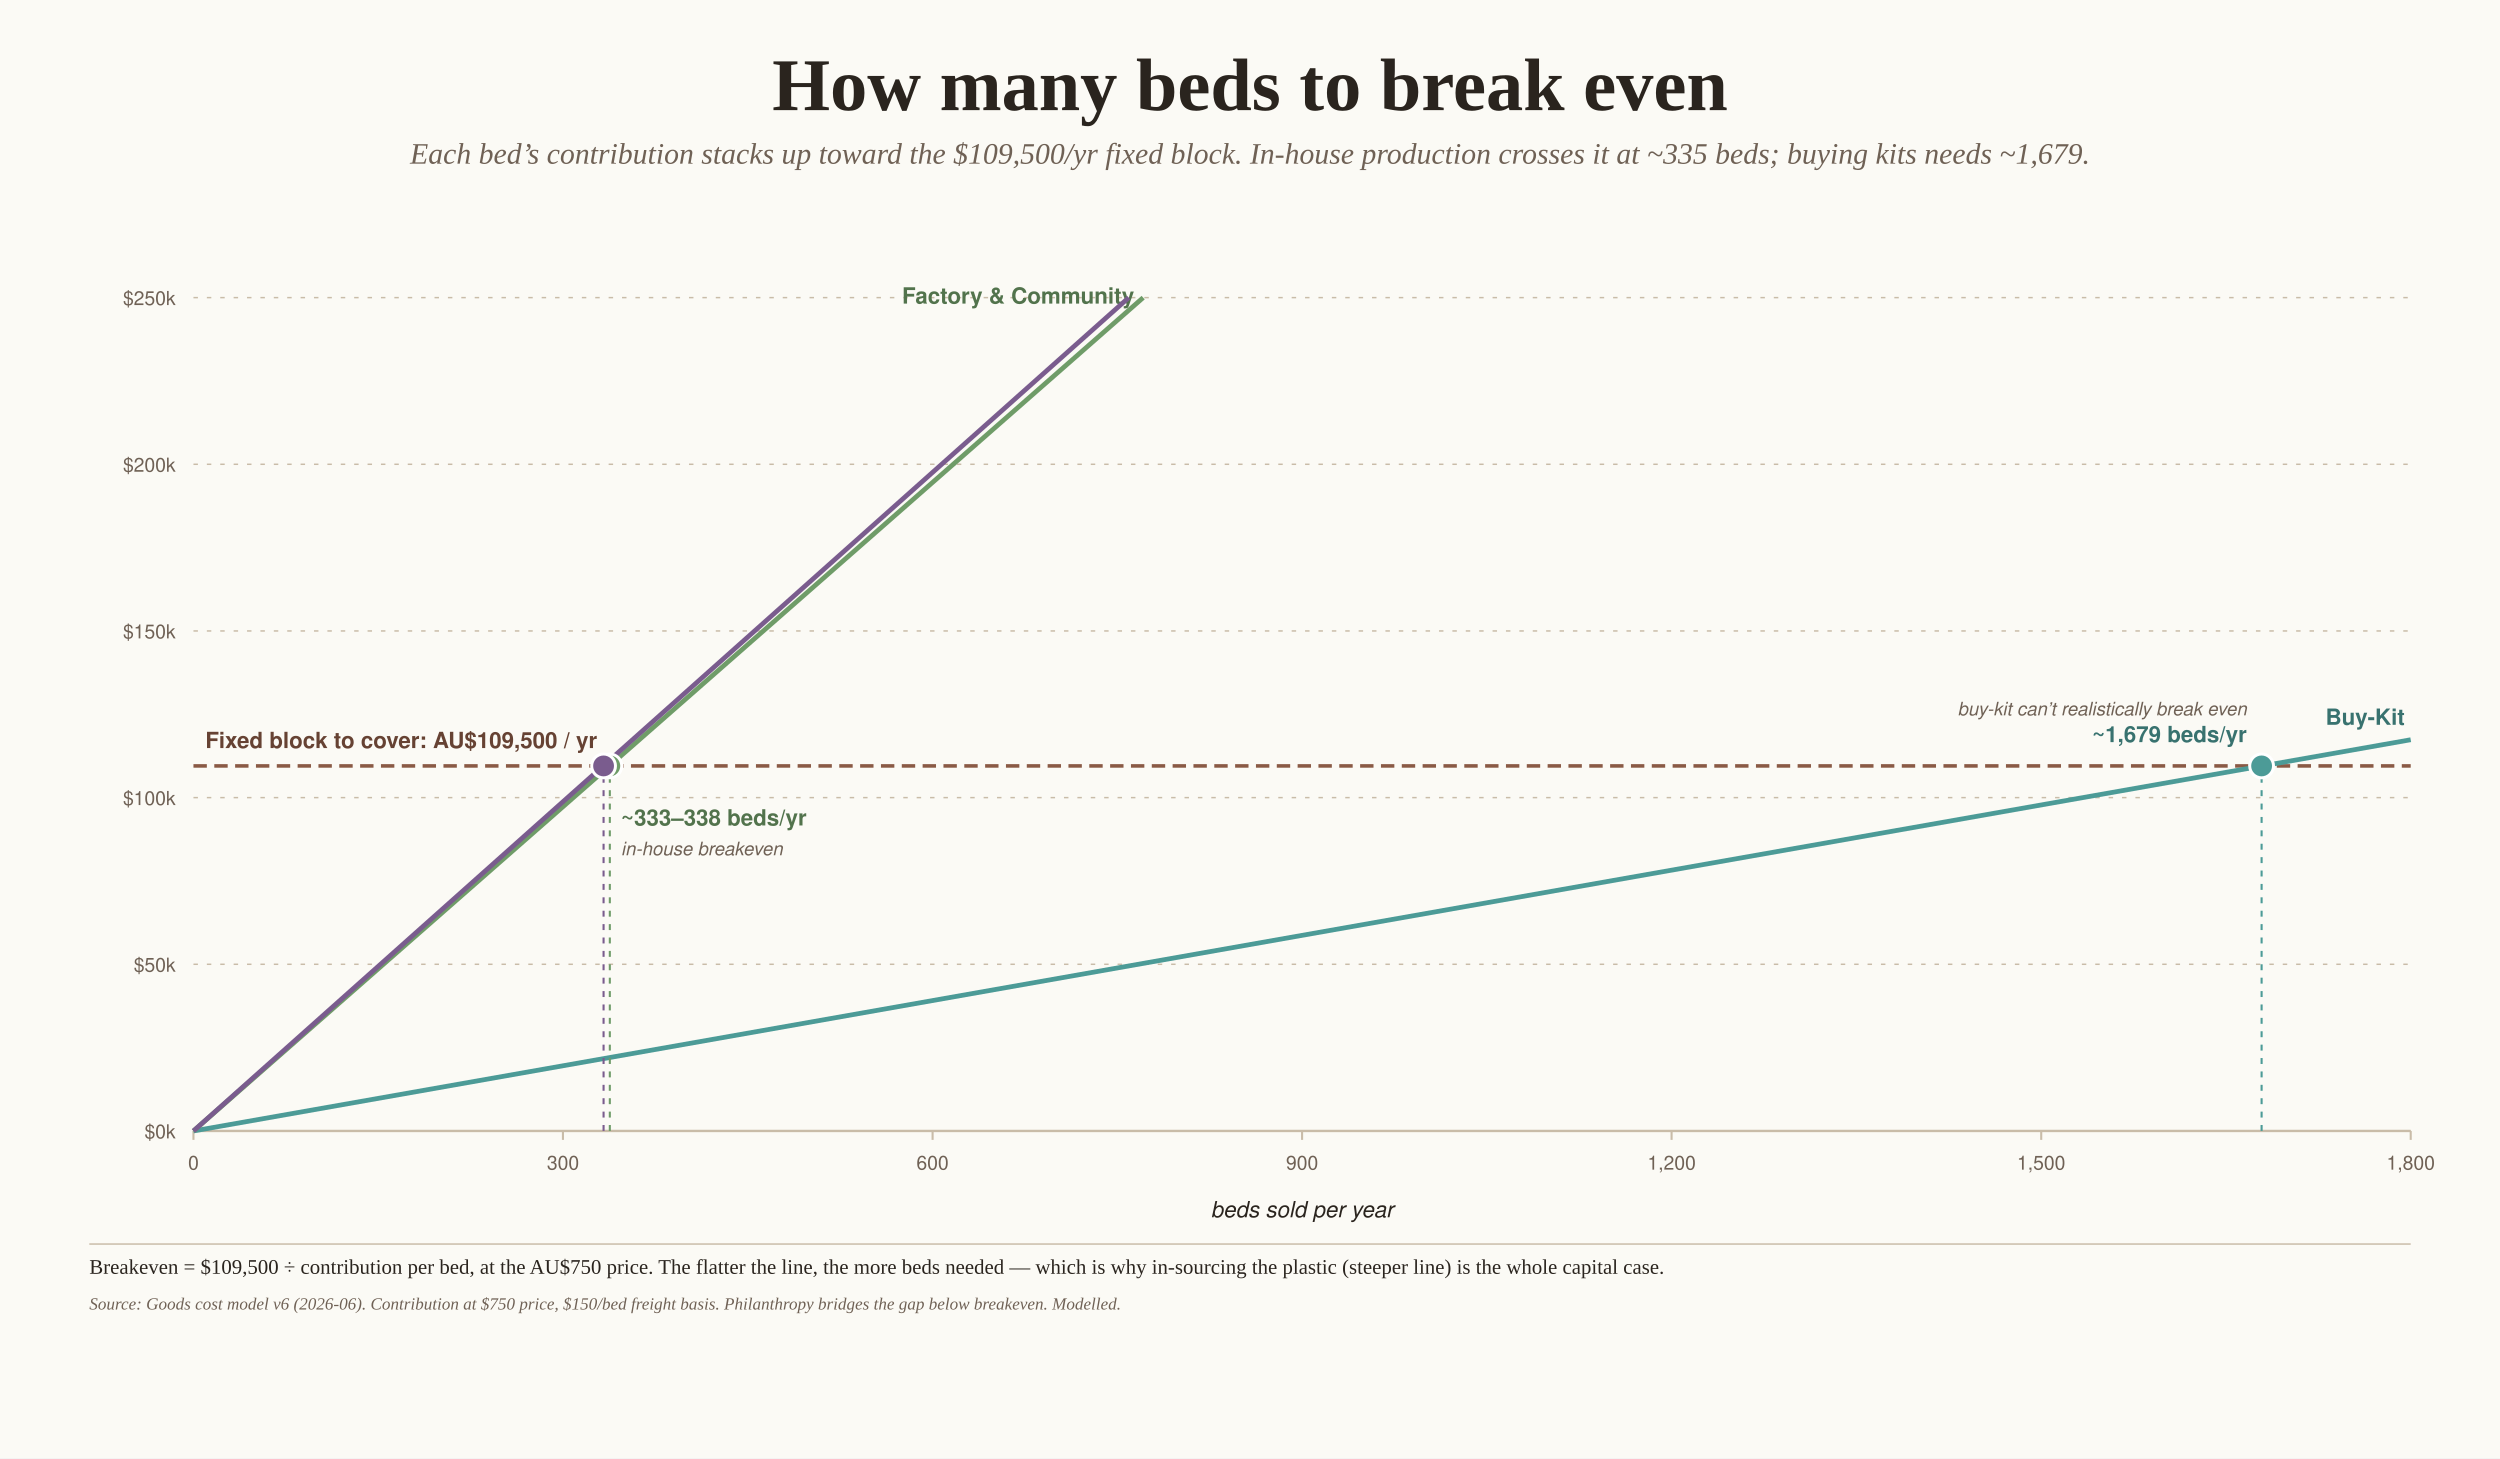
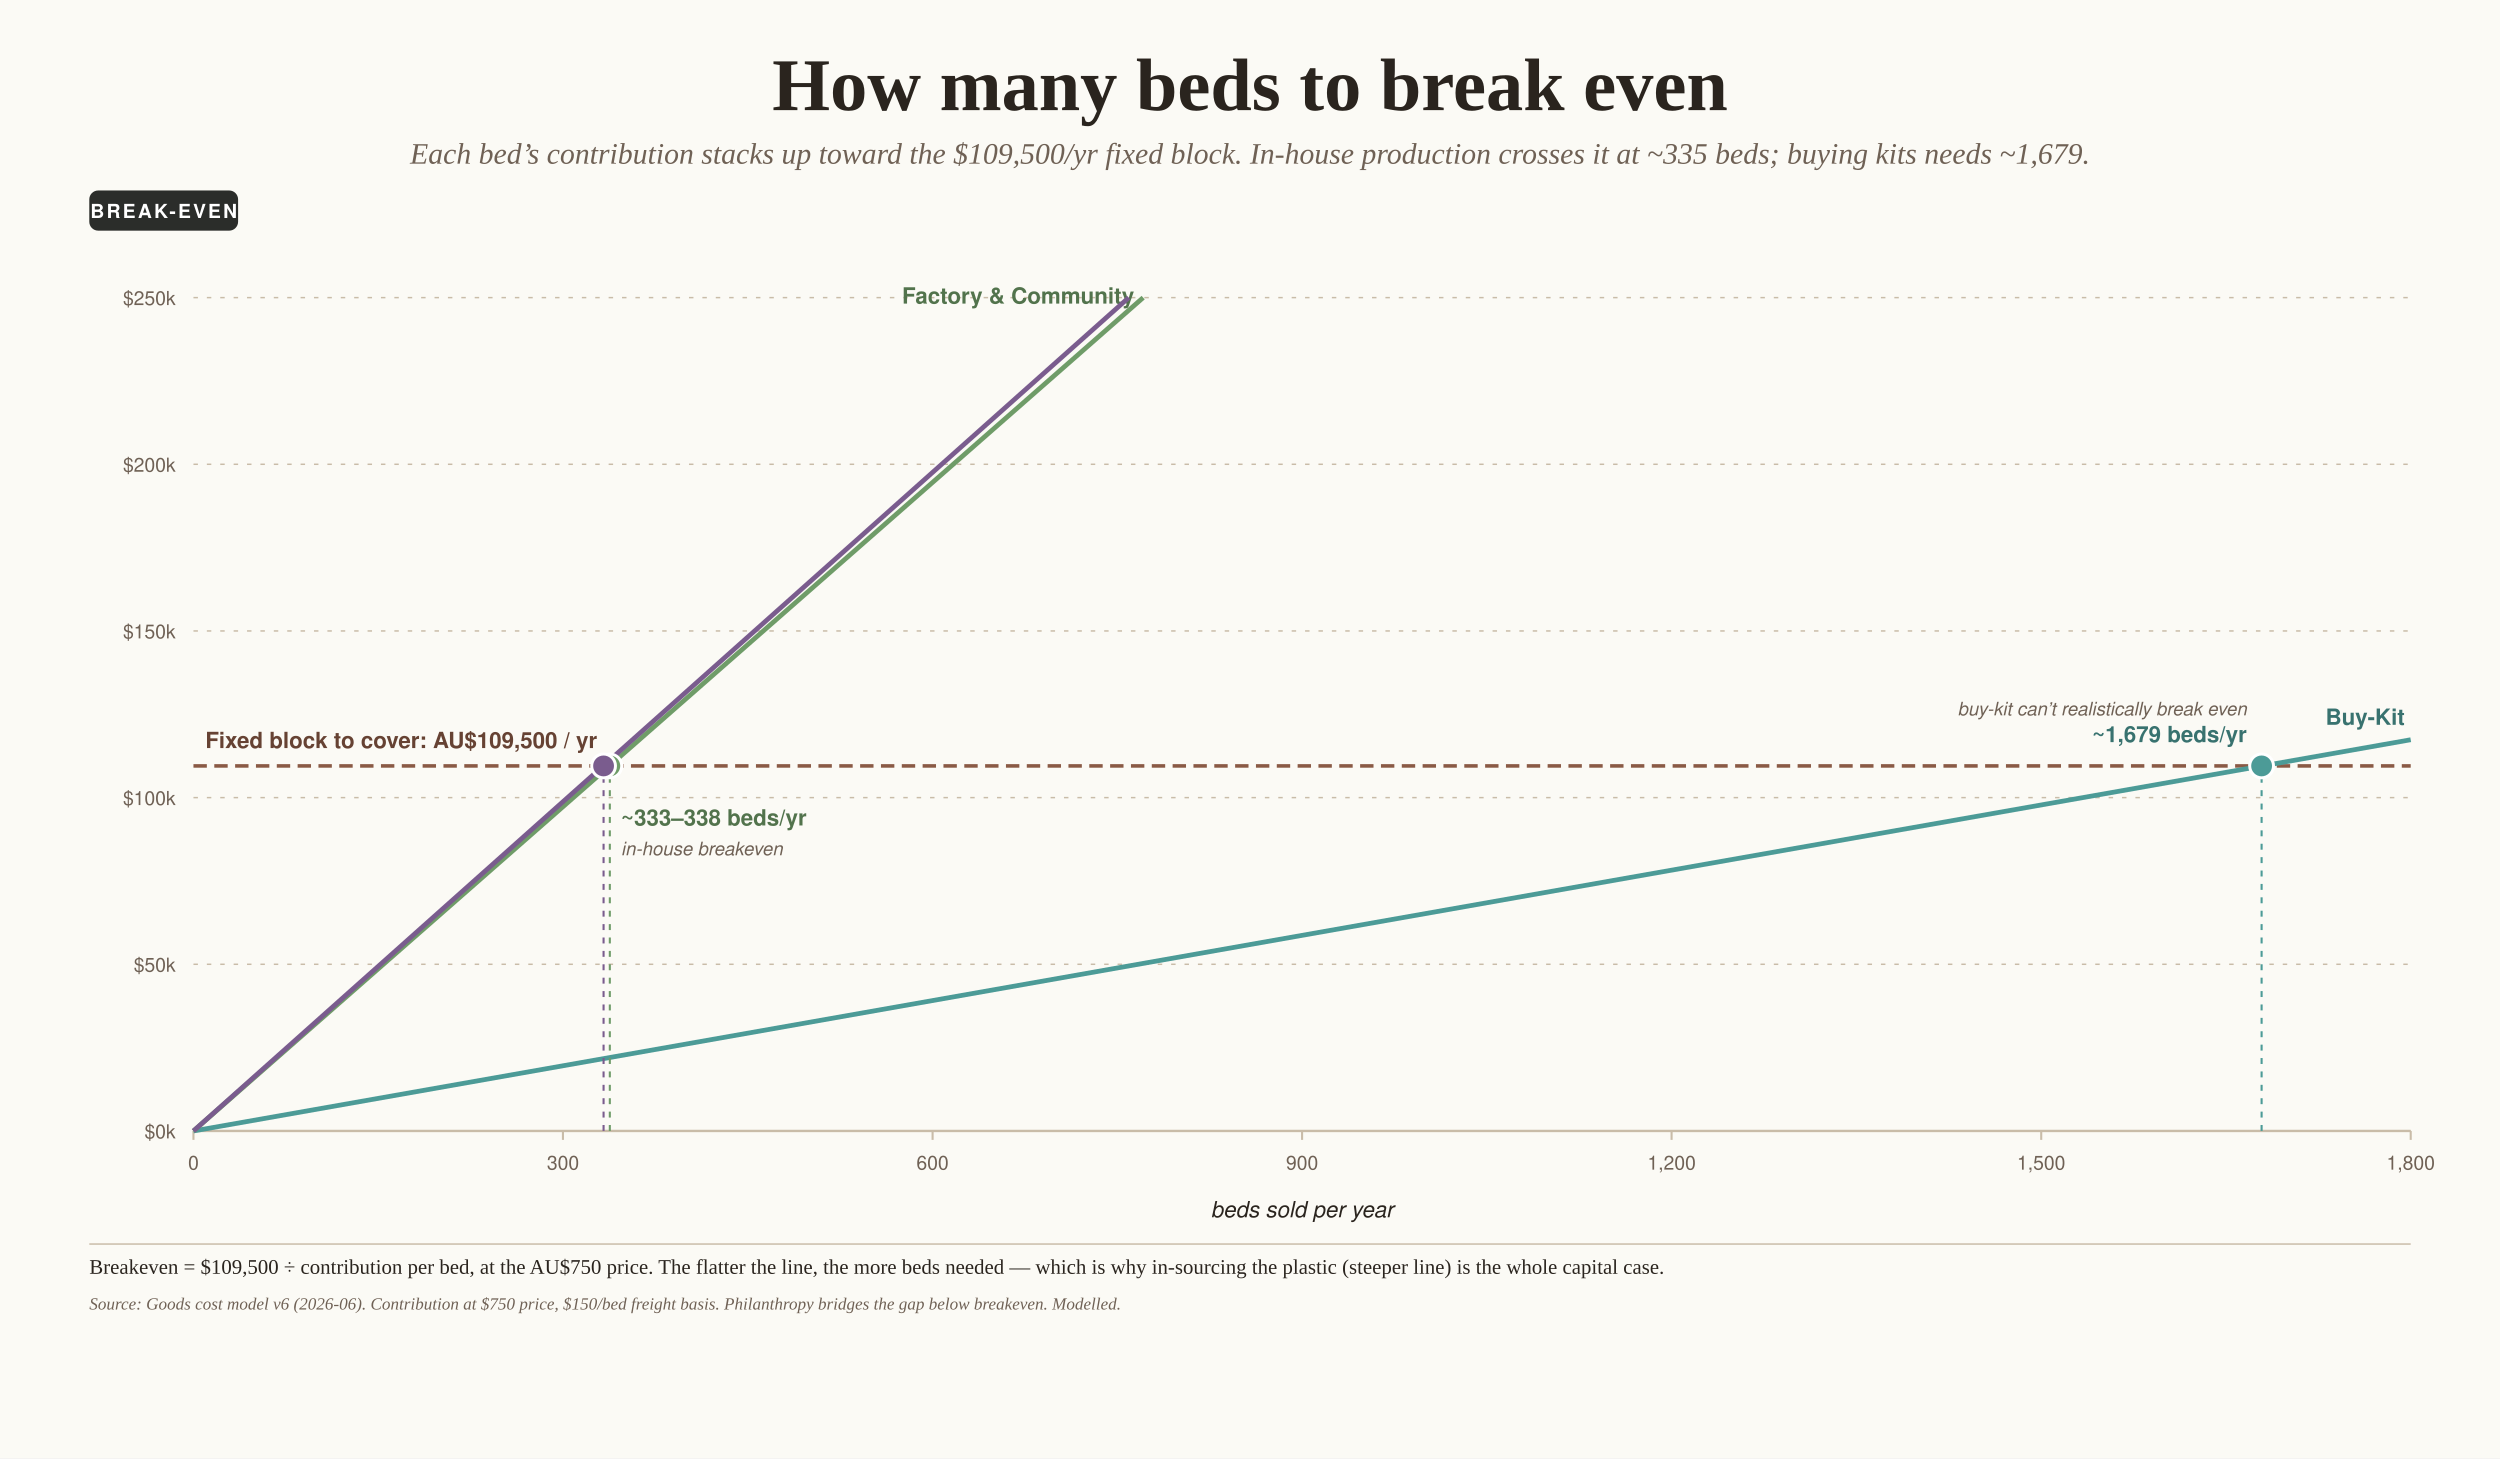
<svg xmlns="http://www.w3.org/2000/svg" viewBox="0 0 1680 980" width="1680" height="980" font-family="'Helvetica Neue', Helvetica, Arial, sans-serif">
  <defs>
    <filter id="sh" x="-8%" y="-8%" width="116%" height="124%">
      <feDropShadow dx="0" dy="3" stdDeviation="6" flood-color="#5A4A38" flood-opacity="0.10" />
    </filter>
  </defs>
  <rect width="1680" height="980" fill="#FBFAF5" />
  <text x="840.0" y="74" text-anchor="middle" font-family="Georgia, 'Times New Roman', serif" font-size="50" font-weight="700" fill="#2A241E">How many beds to break even</text>
  <text x="840.0" y="110" text-anchor="middle" font-family="Georgia, 'Times New Roman', serif" font-size="20" font-weight="400" fill="#6F6155" font-style="italic">Each bed’s contribution stacks up toward the $109,500/yr fixed block. In-house production crosses it at ~335 beds; buying kits needs ~1,679.</text>
+   <rect x="60.0" y="128.0" width="100.0" height="27.0" rx="6" fill="#2B2D2A" />
+   <text x="110.0" y="146.5" text-anchor="middle" font-family="'Helvetica Neue', Helvetica, Arial, sans-serif" font-size="13" font-weight="700" fill="#FFFFFF" letter-spacing="1.5">BREAK-EVEN</text>
  <line x1="130.0" y1="760.0" x2="1620.0" y2="760.0" stroke="#C9BCA8" stroke-width="1" />
  <text x="118" y="765.0" text-anchor="end" font-family="'Helvetica Neue', Helvetica, Arial, sans-serif" font-size="13" font-weight="400" fill="#6F6155">$0k</text>
  <line x1="130.0" y1="648.0" x2="1620.0" y2="648.0" stroke="#C9BCA8" stroke-width="1" stroke-dasharray="3 6" />
  <text x="118" y="653.0" text-anchor="end" font-family="'Helvetica Neue', Helvetica, Arial, sans-serif" font-size="13" font-weight="400" fill="#6F6155">$50k</text>
  <line x1="130.0" y1="536.0" x2="1620.0" y2="536.0" stroke="#C9BCA8" stroke-width="1" stroke-dasharray="3 6" />
  <text x="118" y="541.0" text-anchor="end" font-family="'Helvetica Neue', Helvetica, Arial, sans-serif" font-size="13" font-weight="400" fill="#6F6155">$100k</text>
  <line x1="130.0" y1="424.0" x2="1620.0" y2="424.0" stroke="#C9BCA8" stroke-width="1" stroke-dasharray="3 6" />
  <text x="118" y="429.0" text-anchor="end" font-family="'Helvetica Neue', Helvetica, Arial, sans-serif" font-size="13" font-weight="400" fill="#6F6155">$150k</text>
  <line x1="130.0" y1="312.0" x2="1620.0" y2="312.0" stroke="#C9BCA8" stroke-width="1" stroke-dasharray="3 6" />
  <text x="118" y="317.0" text-anchor="end" font-family="'Helvetica Neue', Helvetica, Arial, sans-serif" font-size="13" font-weight="400" fill="#6F6155">$200k</text>
  <line x1="130.0" y1="200.0" x2="1620.0" y2="200.0" stroke="#C9BCA8" stroke-width="1" stroke-dasharray="3 6" />
  <text x="118" y="205.0" text-anchor="end" font-family="'Helvetica Neue', Helvetica, Arial, sans-serif" font-size="13" font-weight="400" fill="#6F6155">$250k</text>
  <line x1="130.0" y1="760.0" x2="130.0" y2="766.0" stroke="#C9BCA8" stroke-width="1.4" />
  <text x="130.0" y="786" text-anchor="middle" font-family="'Helvetica Neue', Helvetica, Arial, sans-serif" font-size="13" font-weight="400" fill="#6F6155">0</text>
  <line x1="378.3" y1="760.0" x2="378.3" y2="766.0" stroke="#C9BCA8" stroke-width="1.4" />
  <text x="378.333" y="786" text-anchor="middle" font-family="'Helvetica Neue', Helvetica, Arial, sans-serif" font-size="13" font-weight="400" fill="#6F6155">300</text>
  <line x1="626.7" y1="760.0" x2="626.7" y2="766.0" stroke="#C9BCA8" stroke-width="1.4" />
  <text x="626.667" y="786" text-anchor="middle" font-family="'Helvetica Neue', Helvetica, Arial, sans-serif" font-size="13" font-weight="400" fill="#6F6155">600</text>
  <line x1="875.0" y1="760.0" x2="875.0" y2="766.0" stroke="#C9BCA8" stroke-width="1.4" />
  <text x="875.0" y="786" text-anchor="middle" font-family="'Helvetica Neue', Helvetica, Arial, sans-serif" font-size="13" font-weight="400" fill="#6F6155">900</text>
  <line x1="1123.3" y1="760.0" x2="1123.3" y2="766.0" stroke="#C9BCA8" stroke-width="1.4" />
  <text x="1123.333" y="786" text-anchor="middle" font-family="'Helvetica Neue', Helvetica, Arial, sans-serif" font-size="13" font-weight="400" fill="#6F6155">1,200</text>
  <line x1="1371.7" y1="760.0" x2="1371.7" y2="766.0" stroke="#C9BCA8" stroke-width="1.4" />
  <text x="1371.667" y="786" text-anchor="middle" font-family="'Helvetica Neue', Helvetica, Arial, sans-serif" font-size="13" font-weight="400" fill="#6F6155">1,500</text>
  <line x1="1620.0" y1="760.0" x2="1620.0" y2="766.0" stroke="#C9BCA8" stroke-width="1.4" />
  <text x="1620.0" y="786" text-anchor="middle" font-family="'Helvetica Neue', Helvetica, Arial, sans-serif" font-size="13" font-weight="400" fill="#6F6155">1,800</text>
  <text x="875.0" y="818" text-anchor="middle" font-family="'Helvetica Neue', Helvetica, Arial, sans-serif" font-size="15" font-weight="400" fill="#2A241E" font-style="italic">beds sold per year</text>
  <line x1="130.0" y1="760.0" x2="1620.0" y2="760.0" stroke="#C9BCA8" stroke-width="1.6" />
  <line x1="130.0" y1="514.7" x2="1620.0" y2="514.7" stroke="#8A5A45" stroke-width="2.4" stroke-dasharray="9 5" />
  <text x="138" y="502.72" text-anchor="start" font-family="'Helvetica Neue', Helvetica, Arial, sans-serif" font-size="15" font-weight="700" fill="#664233">Fixed block to cover: AU$109,500 / yr</text>
  <line x1="130.0" y1="760.0" x2="1620.0" y2="497.1" stroke="#4C9B97" stroke-width="3.2" />
  <text x="1616.0" y="487.073" text-anchor="end" font-family="'Helvetica Neue', Helvetica, Arial, sans-serif" font-size="15" font-weight="700" fill="#38726F">Buy-Kit</text>
  <line x1="130.0" y1="760.0" x2="768.2" y2="200.0" stroke="#6F9C68" stroke-width="3.2" />
  <text x="762.205" y="204.0" text-anchor="end" font-family="'Helvetica Neue', Helvetica, Arial, sans-serif" font-size="15" font-weight="700" fill="#52734C">Factory &amp; Community</text>
  <line x1="130.0" y1="760.0" x2="758.5" y2="200.0" stroke="#7A5C8E" stroke-width="3.2" />
  <line x1="1519.8" y1="760.0" x2="1519.8" y2="514.7" stroke="#4C9B97" stroke-width="1.4" stroke-dasharray="4 5" />
  <circle cx="1519.8" cy="514.7" r="8" fill="#4C9B97" stroke="#FFFFFF" stroke-width="2" />
  <line x1="409.8" y1="760.0" x2="409.8" y2="514.7" stroke="#6F9C68" stroke-width="1.4" stroke-dasharray="4 5" />
  <circle cx="409.8" cy="514.7" r="8" fill="#6F9C68" stroke="#FFFFFF" stroke-width="2" />
  <line x1="405.6" y1="760.0" x2="405.6" y2="514.7" stroke="#7A5C8E" stroke-width="1.4" stroke-dasharray="4 5" />
  <circle cx="405.6" cy="514.7" r="8" fill="#7A5C8E" stroke="#FFFFFF" stroke-width="2" />
  <text x="417.306" y="554.72" text-anchor="start" font-family="'Helvetica Neue', Helvetica, Arial, sans-serif" font-size="15" font-weight="700" fill="#52734C">~333–338 beds/yr</text>
  <text x="417.306" y="574.72" text-anchor="start" font-family="'Helvetica Neue', Helvetica, Arial, sans-serif" font-size="12.5" font-weight="400" fill="#6F6155" font-style="italic">in-house breakeven</text>
  <text x="1509.839" y="498.72" text-anchor="end" font-family="'Helvetica Neue', Helvetica, Arial, sans-serif" font-size="15" font-weight="700" fill="#38726F">~1,679 beds/yr</text>
  <text x="1509.839" y="480.72" text-anchor="end" font-family="'Helvetica Neue', Helvetica, Arial, sans-serif" font-size="12.5" font-weight="400" fill="#6F6155" font-style="italic">buy-kit can’t realistically break even</text>
  <line x1="60.0" y1="836.0" x2="1620.0" y2="836.0" stroke="#C9BCA8" stroke-width="1" />
  <text x="60" y="856" text-anchor="start" font-family="Georgia, 'Times New Roman', serif" font-size="14" font-weight="400" fill="#2A241E">Breakeven = $109,500 ÷ contribution per bed, at the AU$750 price. The flatter the line, the more beds needed — which is why in-sourcing the plastic (steeper line) is the whole capital case.</text>
  <text x="60" y="880" text-anchor="start" font-family="Georgia, 'Times New Roman', serif" font-size="11.5" font-weight="400" fill="#6F6155" font-style="italic">Source: Goods cost model v6 (2026-06). Contribution at $750 price, $150/bed freight basis. Philanthropy bridges the gap below breakeven. Modelled.</text>
</svg>
